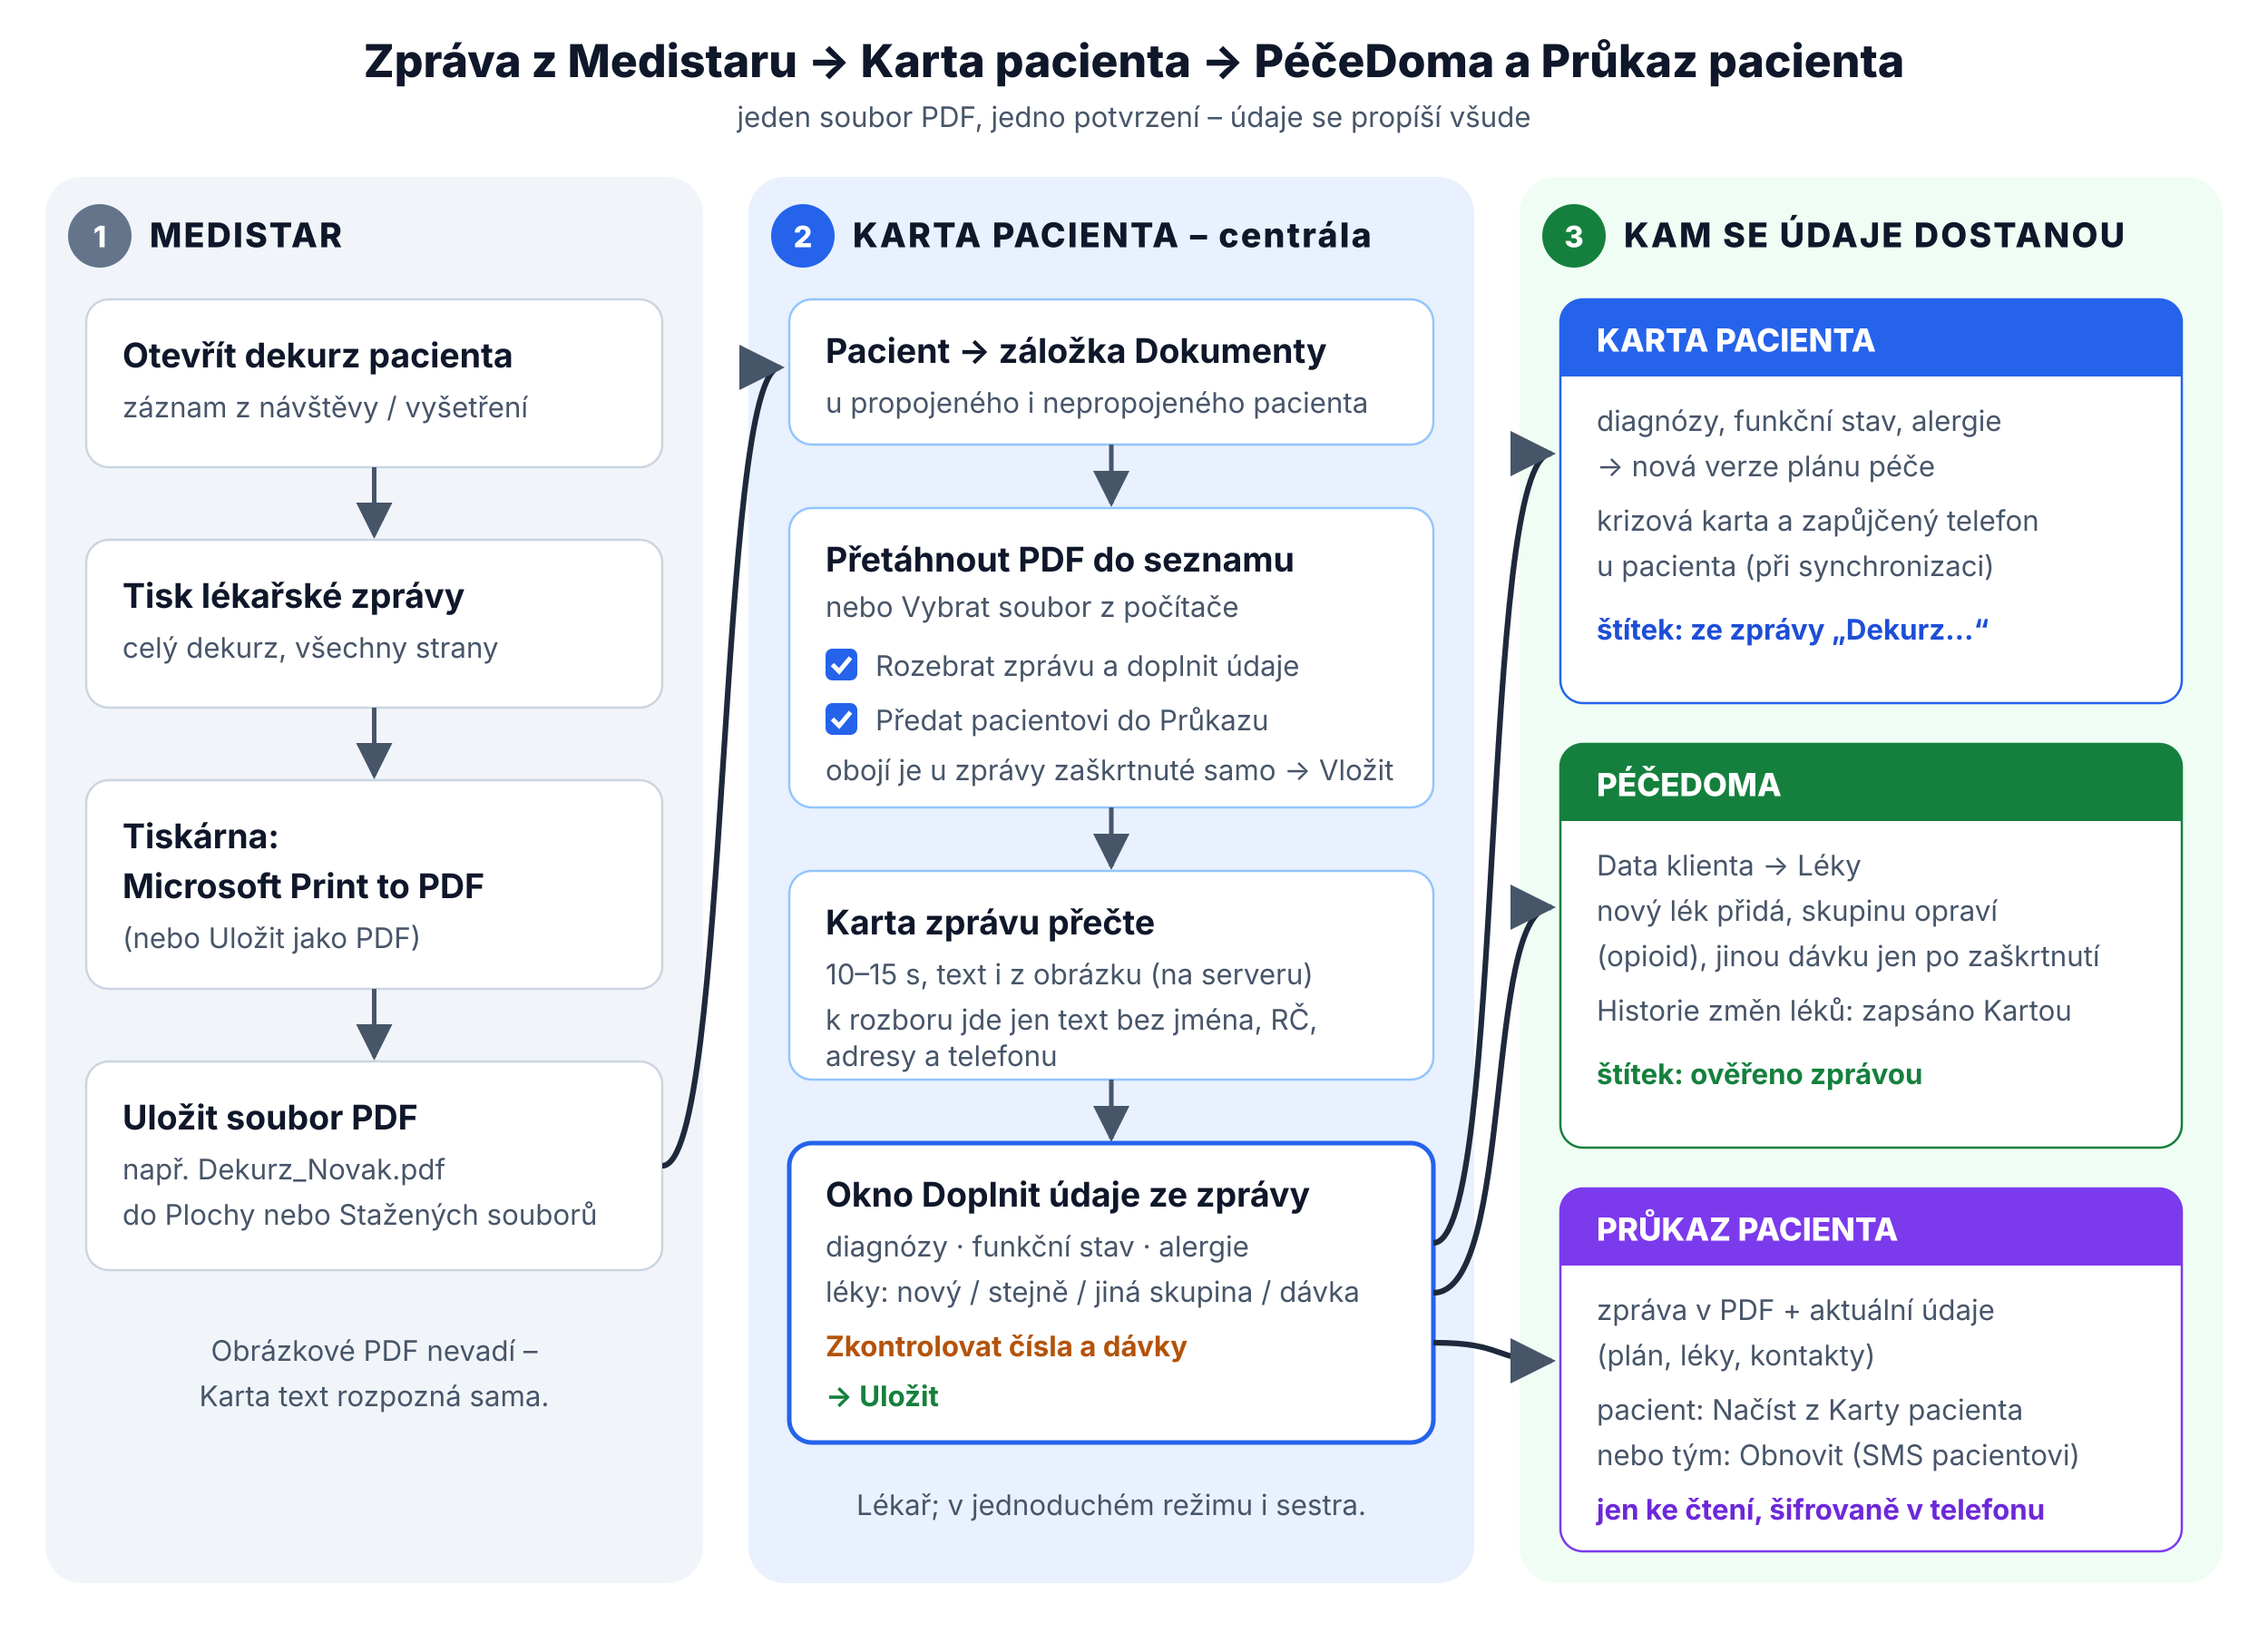
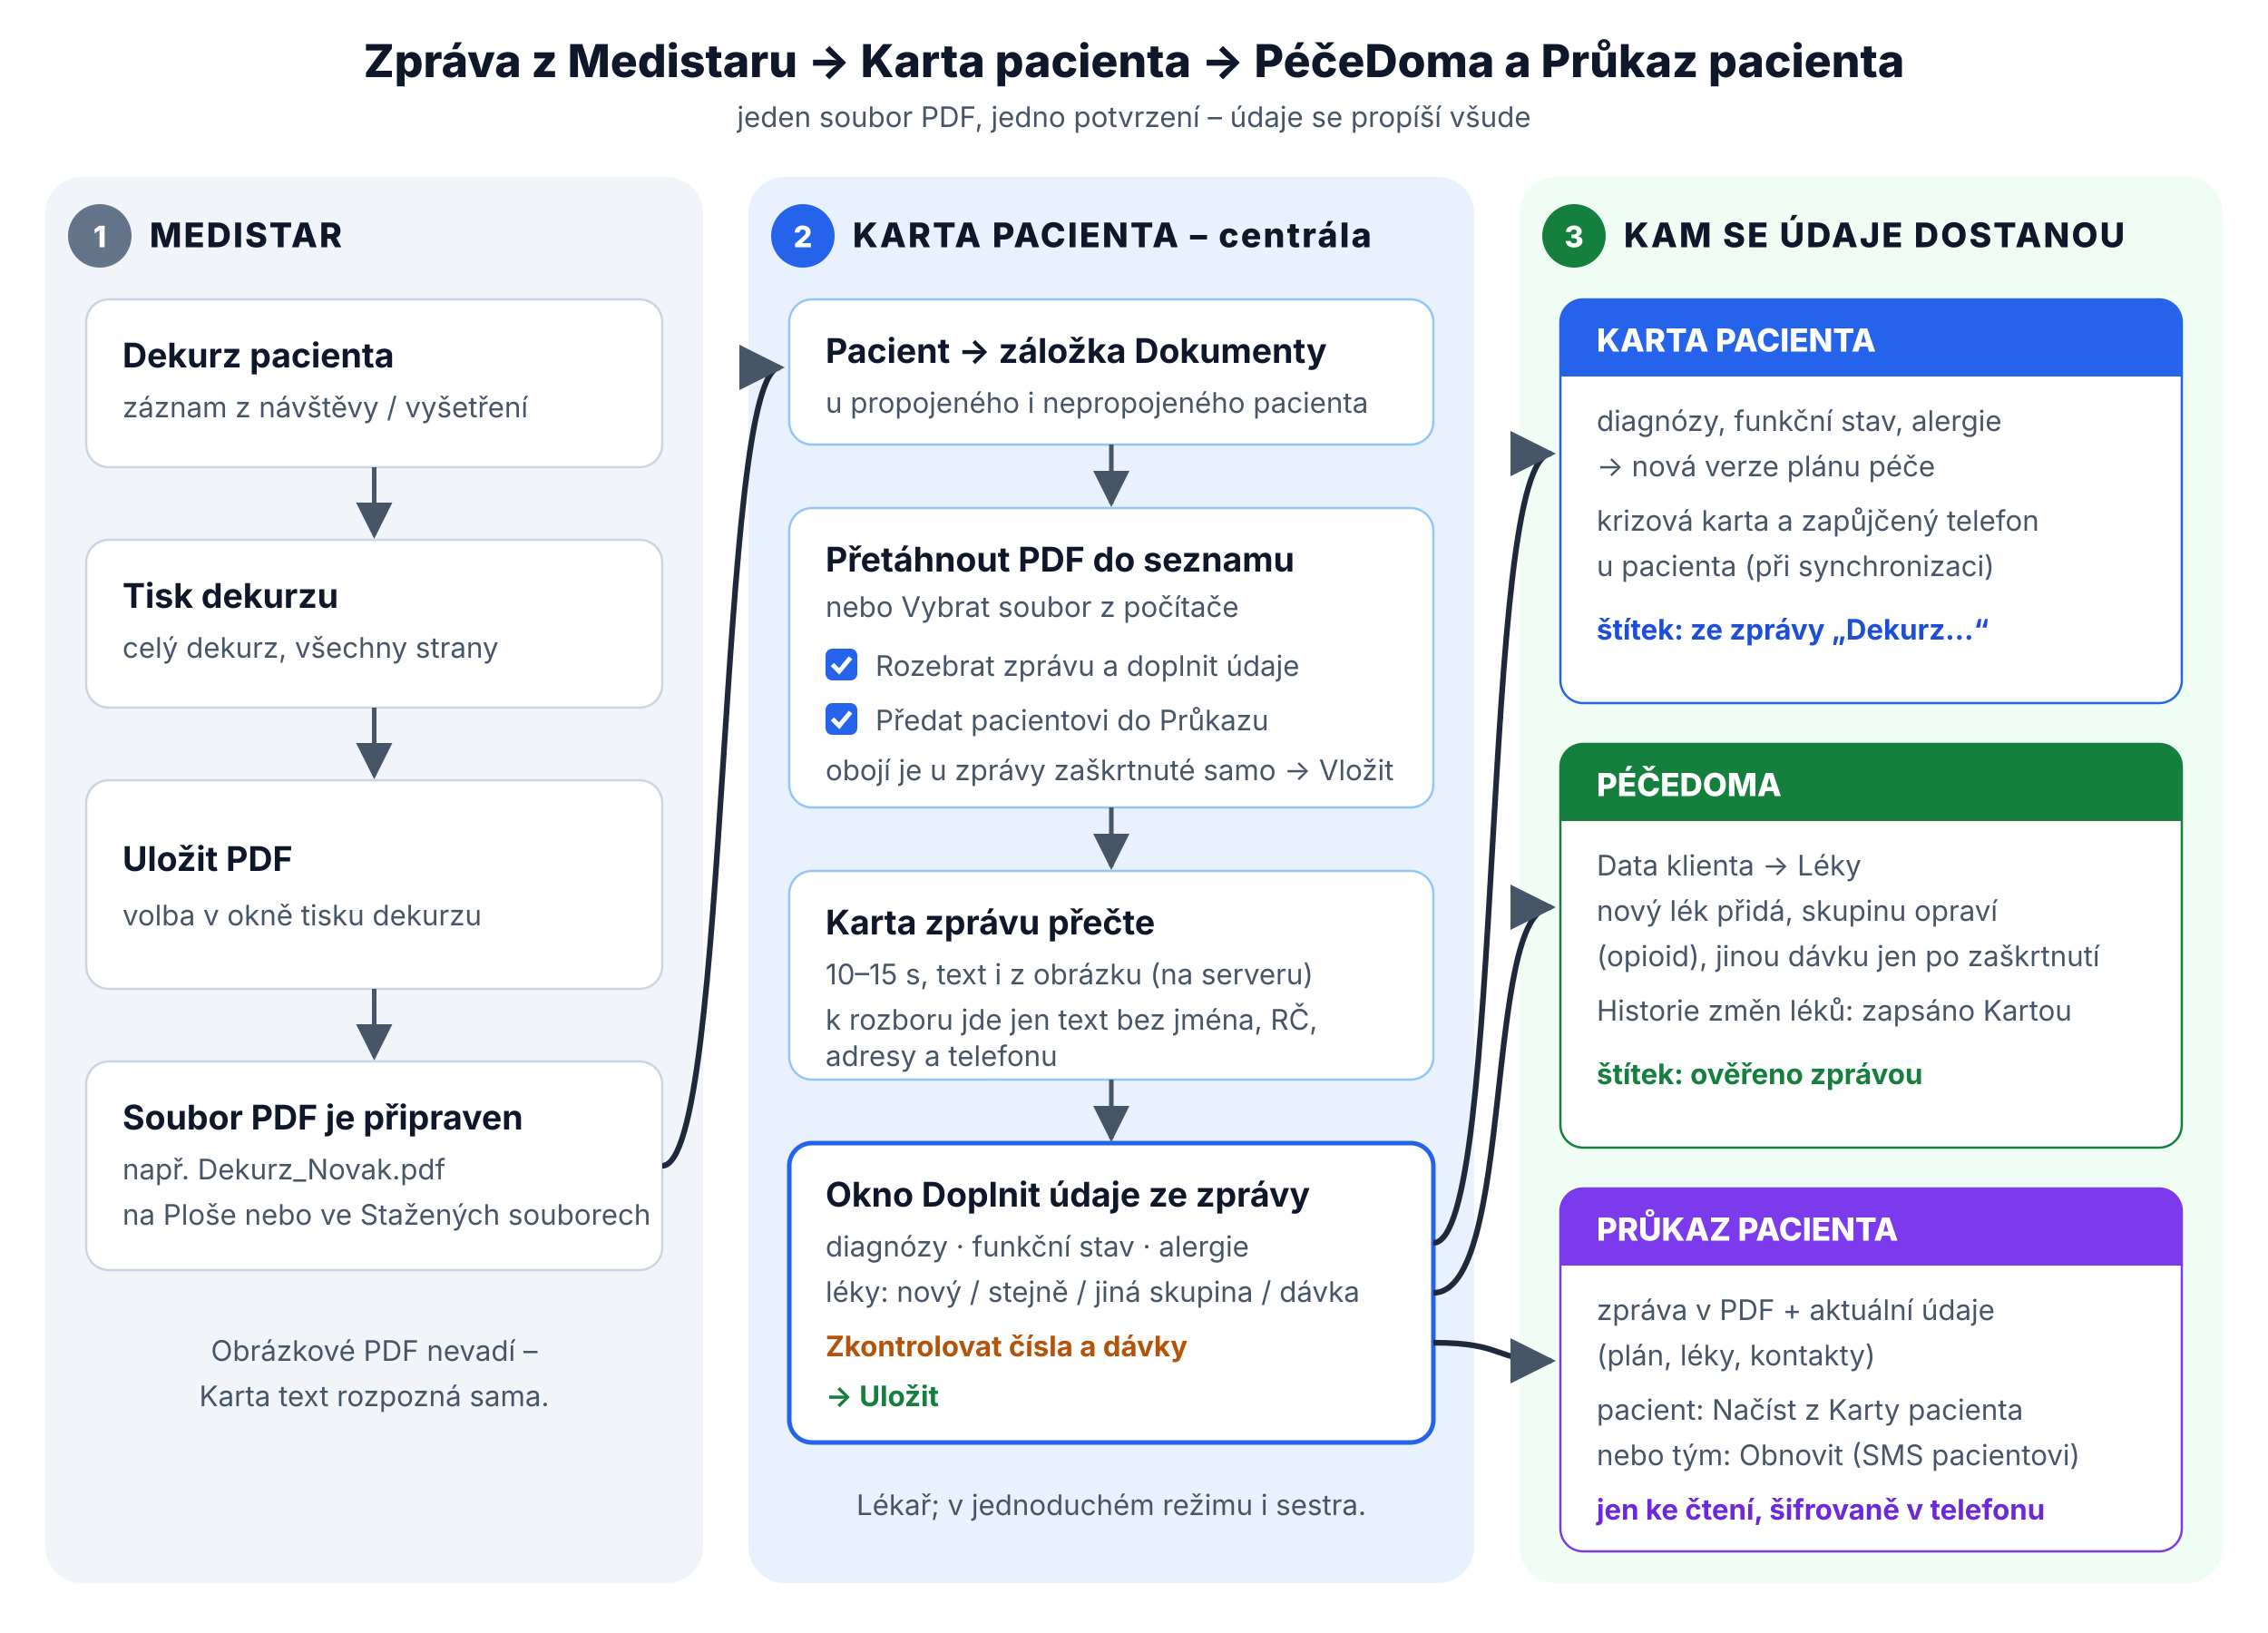
<svg xmlns="http://www.w3.org/2000/svg" viewBox="0 0 1000 720" width="1000" height="720" font-family="Inter, 'Segoe UI', Helvetica, Arial, sans-serif" role="img" aria-labelledby="t d">
  <defs>
    <marker id="s" viewBox="0 0 10 10" refX="9" refY="5" markerWidth="8" markerHeight="8" orient="auto-start-reverse">
      <path d="M0 0 L10 5 L0 10 z" fill="#475569" />
    </marker>
    <style>
      .h{font-size:15px;font-weight:800;letter-spacing:.06em;fill:#0f172a}
      .n{font-size:13px;font-weight:800;fill:#fff}
      .b{font-size:15px;font-weight:700;fill:#0f172a}
      .s{font-size:12.5px;fill:#475569}
      .k{font-size:12.5px;font-weight:700}
      .sip{stroke:#475569;stroke-width:2;fill:none;marker-end:url(#s)}
    </style>
  </defs>
  <rect width="1000" height="720" fill="#ffffff" />
  <text x="500" y="34" text-anchor="middle" font-size="20" font-weight="800" fill="#0f172a">Zpráva z Medistaru → Karta pacienta → PéčeDoma a Průkaz pacienta</text>
  <text x="500" y="56" text-anchor="middle" class="s">jeden soubor PDF, jedno potvrzení – údaje se propíší všude</text>
  <rect x="20" y="78" width="290" height="620" rx="16" fill="#f1f5f9" />
  <circle cx="44" cy="104" r="14" fill="#64748b" />
  <text x="44" y="109" text-anchor="middle" class="n">1</text>
  <text x="66" y="109" class="h">MEDISTAR</text>
  <g>
    <rect x="38" y="132" width="254" height="74" rx="10" fill="#fff" stroke="#cbd5e1" />
-     <text x="54" y="162" class="b">Otevřít dekurz pacienta</text>
+     <text x="54" y="162" class="b">Dekurz pacienta</text>
    <text x="54" y="184" class="s">záznam z návštěvy / vyšetření</text>
    <path class="sip" d="M165 206 V236" />
    <rect x="38" y="238" width="254" height="74" rx="10" fill="#fff" stroke="#cbd5e1" />
-     <text x="54" y="268" class="b">Tisk lékařské zprávy</text>
+     <text x="54" y="268" class="b">Tisk dekurzu</text>
    <text x="54" y="290" class="s">celý dekurz, všechny strany</text>
    <path class="sip" d="M165 312 V342" />
    <rect x="38" y="344" width="254" height="92" rx="10" fill="#fff" stroke="#cbd5e1" />
-     <text x="54" y="374" class="b">Tiskárna:</text>
-     <text x="54" y="396" class="b">Microsoft Print to PDF</text>
-     <text x="54" y="418" class="s">(nebo Uložit jako PDF)</text>
+     <text x="54" y="384" class="b">Uložit PDF</text>
+     <text x="54" y="408" class="s">volba v okně tisku dekurzu</text>
    <path class="sip" d="M165 436 V466" />
    <rect x="38" y="468" width="254" height="92" rx="10" fill="#fff" stroke="#cbd5e1" />
-     <text x="54" y="498" class="b">Uložit soubor PDF</text>
+     <text x="54" y="498" class="b">Soubor PDF je připraven</text>
    <text x="54" y="520" class="s">např. Dekurz_Novak.pdf</text>
-     <text x="54" y="540" class="s">do Plochy nebo Stažených souborů</text>
+     <text x="54" y="540" class="s">na Ploše nebo ve Stažených souborech</text>
  </g>
  <text x="165" y="600" text-anchor="middle" class="s">Obrázkové PDF nevadí –</text>
  <text x="165" y="620" text-anchor="middle" class="s">Karta text rozpozná sama.</text>
  <rect x="330" y="78" width="320" height="620" rx="16" fill="#e8f1fd" />
  <circle cx="354" cy="104" r="14" fill="#2563eb" />
  <text x="354" y="109" text-anchor="middle" class="n">2</text>
  <text x="376" y="109" class="h">KARTA PACIENTA – centrála</text>
  <rect x="348" y="132" width="284" height="64" rx="10" fill="#fff" stroke="#93c5fd" />
  <text x="364" y="160" class="b">Pacient → záložka Dokumenty</text>
  <text x="364" y="182" class="s">u propojeného i nepropojeného pacienta</text>
  <path class="sip" d="M490 196 V222" />
  <rect x="348" y="224" width="284" height="132" rx="10" fill="#fff" stroke="#93c5fd" />
  <text x="364" y="252" class="b">Přetáhnout PDF do seznamu</text>
  <text x="364" y="272" class="s">nebo Vybrat soubor z počítače</text>
  <rect x="364" y="286" width="14" height="14" rx="3" fill="#2563eb" />
  <path d="M367 293 l3 3 l5 -6" stroke="#fff" stroke-width="2" fill="none" />
  <text x="386" y="298" class="s">Rozebrat zprávu a doplnit údaje</text>
  <rect x="364" y="310" width="14" height="14" rx="3" fill="#2563eb" />
  <path d="M367 317 l3 3 l5 -6" stroke="#fff" stroke-width="2" fill="none" />
  <text x="386" y="322" class="s">Předat pacientovi do Průkazu</text>
  <text x="364" y="344" class="s">obojí je u zprávy zaškrtnuté samo → Vložit</text>
  <path class="sip" d="M490 356 V382" />
  <rect x="348" y="384" width="284" height="92" rx="10" fill="#fff" stroke="#93c5fd" />
  <text x="364" y="412" class="b">Karta zprávu přečte</text>
  <text x="364" y="434" class="s">10–15 s, text i z obrázku (na serveru)</text>
  <text x="364" y="454" class="s">k rozboru jde jen text bez jména, RČ,</text>
  <text x="364" y="470" class="s">adresy a telefonu</text>
  <path class="sip" d="M490 476 V502" />
  <rect x="348" y="504" width="284" height="132" rx="10" fill="#fff" stroke="#2563eb" stroke-width="2" />
  <text x="364" y="532" class="b">Okno Doplnit údaje ze zprávy</text>
  <text x="364" y="554" class="s">diagnózy · funkční stav · alergie</text>
  <text x="364" y="574" class="s">léky: nový / stejně / jiná skupina / dávka</text>
  <text x="364" y="598" class="k" fill="#b45309">Zkontrolovat čísla a dávky</text>
  <text x="364" y="620" class="k" fill="#15803d">→ Uložit</text>
  <text x="490" y="668" text-anchor="middle" class="s">Lékař; v jednoduchém režimu i sestra.</text>
  <rect x="670" y="78" width="310" height="620" rx="16" fill="#f0fdf4" />
  <circle cx="694" cy="104" r="14" fill="#15803d" />
  <text x="694" y="109" text-anchor="middle" class="n">3</text>
  <text x="716" y="109" class="h">KAM SE ÚDAJE DOSTANOU</text>
  <rect x="688" y="132" width="274" height="178" rx="10" fill="#fff" stroke="#2563eb" />
  <rect x="688" y="132" width="274" height="34" rx="10" fill="#2563eb" />
  <rect x="688" y="150" width="274" height="16" fill="#2563eb" />
  <text x="704" y="155" font-size="14" font-weight="800" fill="#fff">KARTA PACIENTA</text>
  <text x="704" y="190" class="s">diagnózy, funkční stav, alergie</text>
  <text x="704" y="210" class="s">→ nová verze plánu péče</text>
  <text x="704" y="234" class="s">krizová karta a zapůjčený telefon</text>
  <text x="704" y="254" class="s">u pacienta (při synchronizaci)</text>
  <text x="704" y="282" class="k" fill="#1d4ed8">štítek: ze zprávy „Dekurz…“</text>
  <rect x="688" y="328" width="274" height="178" rx="10" fill="#fff" stroke="#15803d" />
  <rect x="688" y="328" width="274" height="34" rx="10" fill="#15803d" />
  <rect x="688" y="346" width="274" height="16" fill="#15803d" />
  <text x="704" y="351" font-size="14" font-weight="800" fill="#fff">PÉČEDOMA</text>
  <text x="704" y="386" class="s">Data klienta → Léky</text>
  <text x="704" y="406" class="s">nový lék přidá, skupinu opraví</text>
  <text x="704" y="426" class="s">(opioid), jinou dávku jen po zaškrtnutí</text>
  <text x="704" y="450" class="s">Historie změn léků: zapsáno Kartou</text>
  <text x="704" y="478" class="k" fill="#15803d">štítek: ověřeno zprávou</text>
  <rect x="688" y="524" width="274" height="160" rx="10" fill="#fff" stroke="#7c3aed" />
  <rect x="688" y="524" width="274" height="34" rx="10" fill="#7c3aed" />
  <rect x="688" y="542" width="274" height="16" fill="#7c3aed" />
  <text x="704" y="547" font-size="14" font-weight="800" fill="#fff">PRŮKAZ PACIENTA</text>
  <text x="704" y="582" class="s">zpráva v PDF + aktuální údaje</text>
  <text x="704" y="602" class="s">(plán, léky, kontakty)</text>
  <text x="704" y="626" class="s">pacient: Načíst z Karty pacienta</text>
  <text x="704" y="646" class="s">nebo tým: Obnovit (SMS pacientovi)</text>
  <text x="704" y="670" class="k" fill="#6d28d9">jen ke čtení, šifrovaně v telefonu</text>
  <g stroke="#1e293b" stroke-width="2.5" fill="none" marker-end="url(#s)">
    <path d="M292 514 C322 514 316 162 344 162" />
    <path d="M632 548 C664 548 652 200 684 200" />
    <path d="M632 570 C668 570 654 400 684 400" />
    <path d="M632 592 C664 592 658 600 684 600" />
  </g>
</svg>
